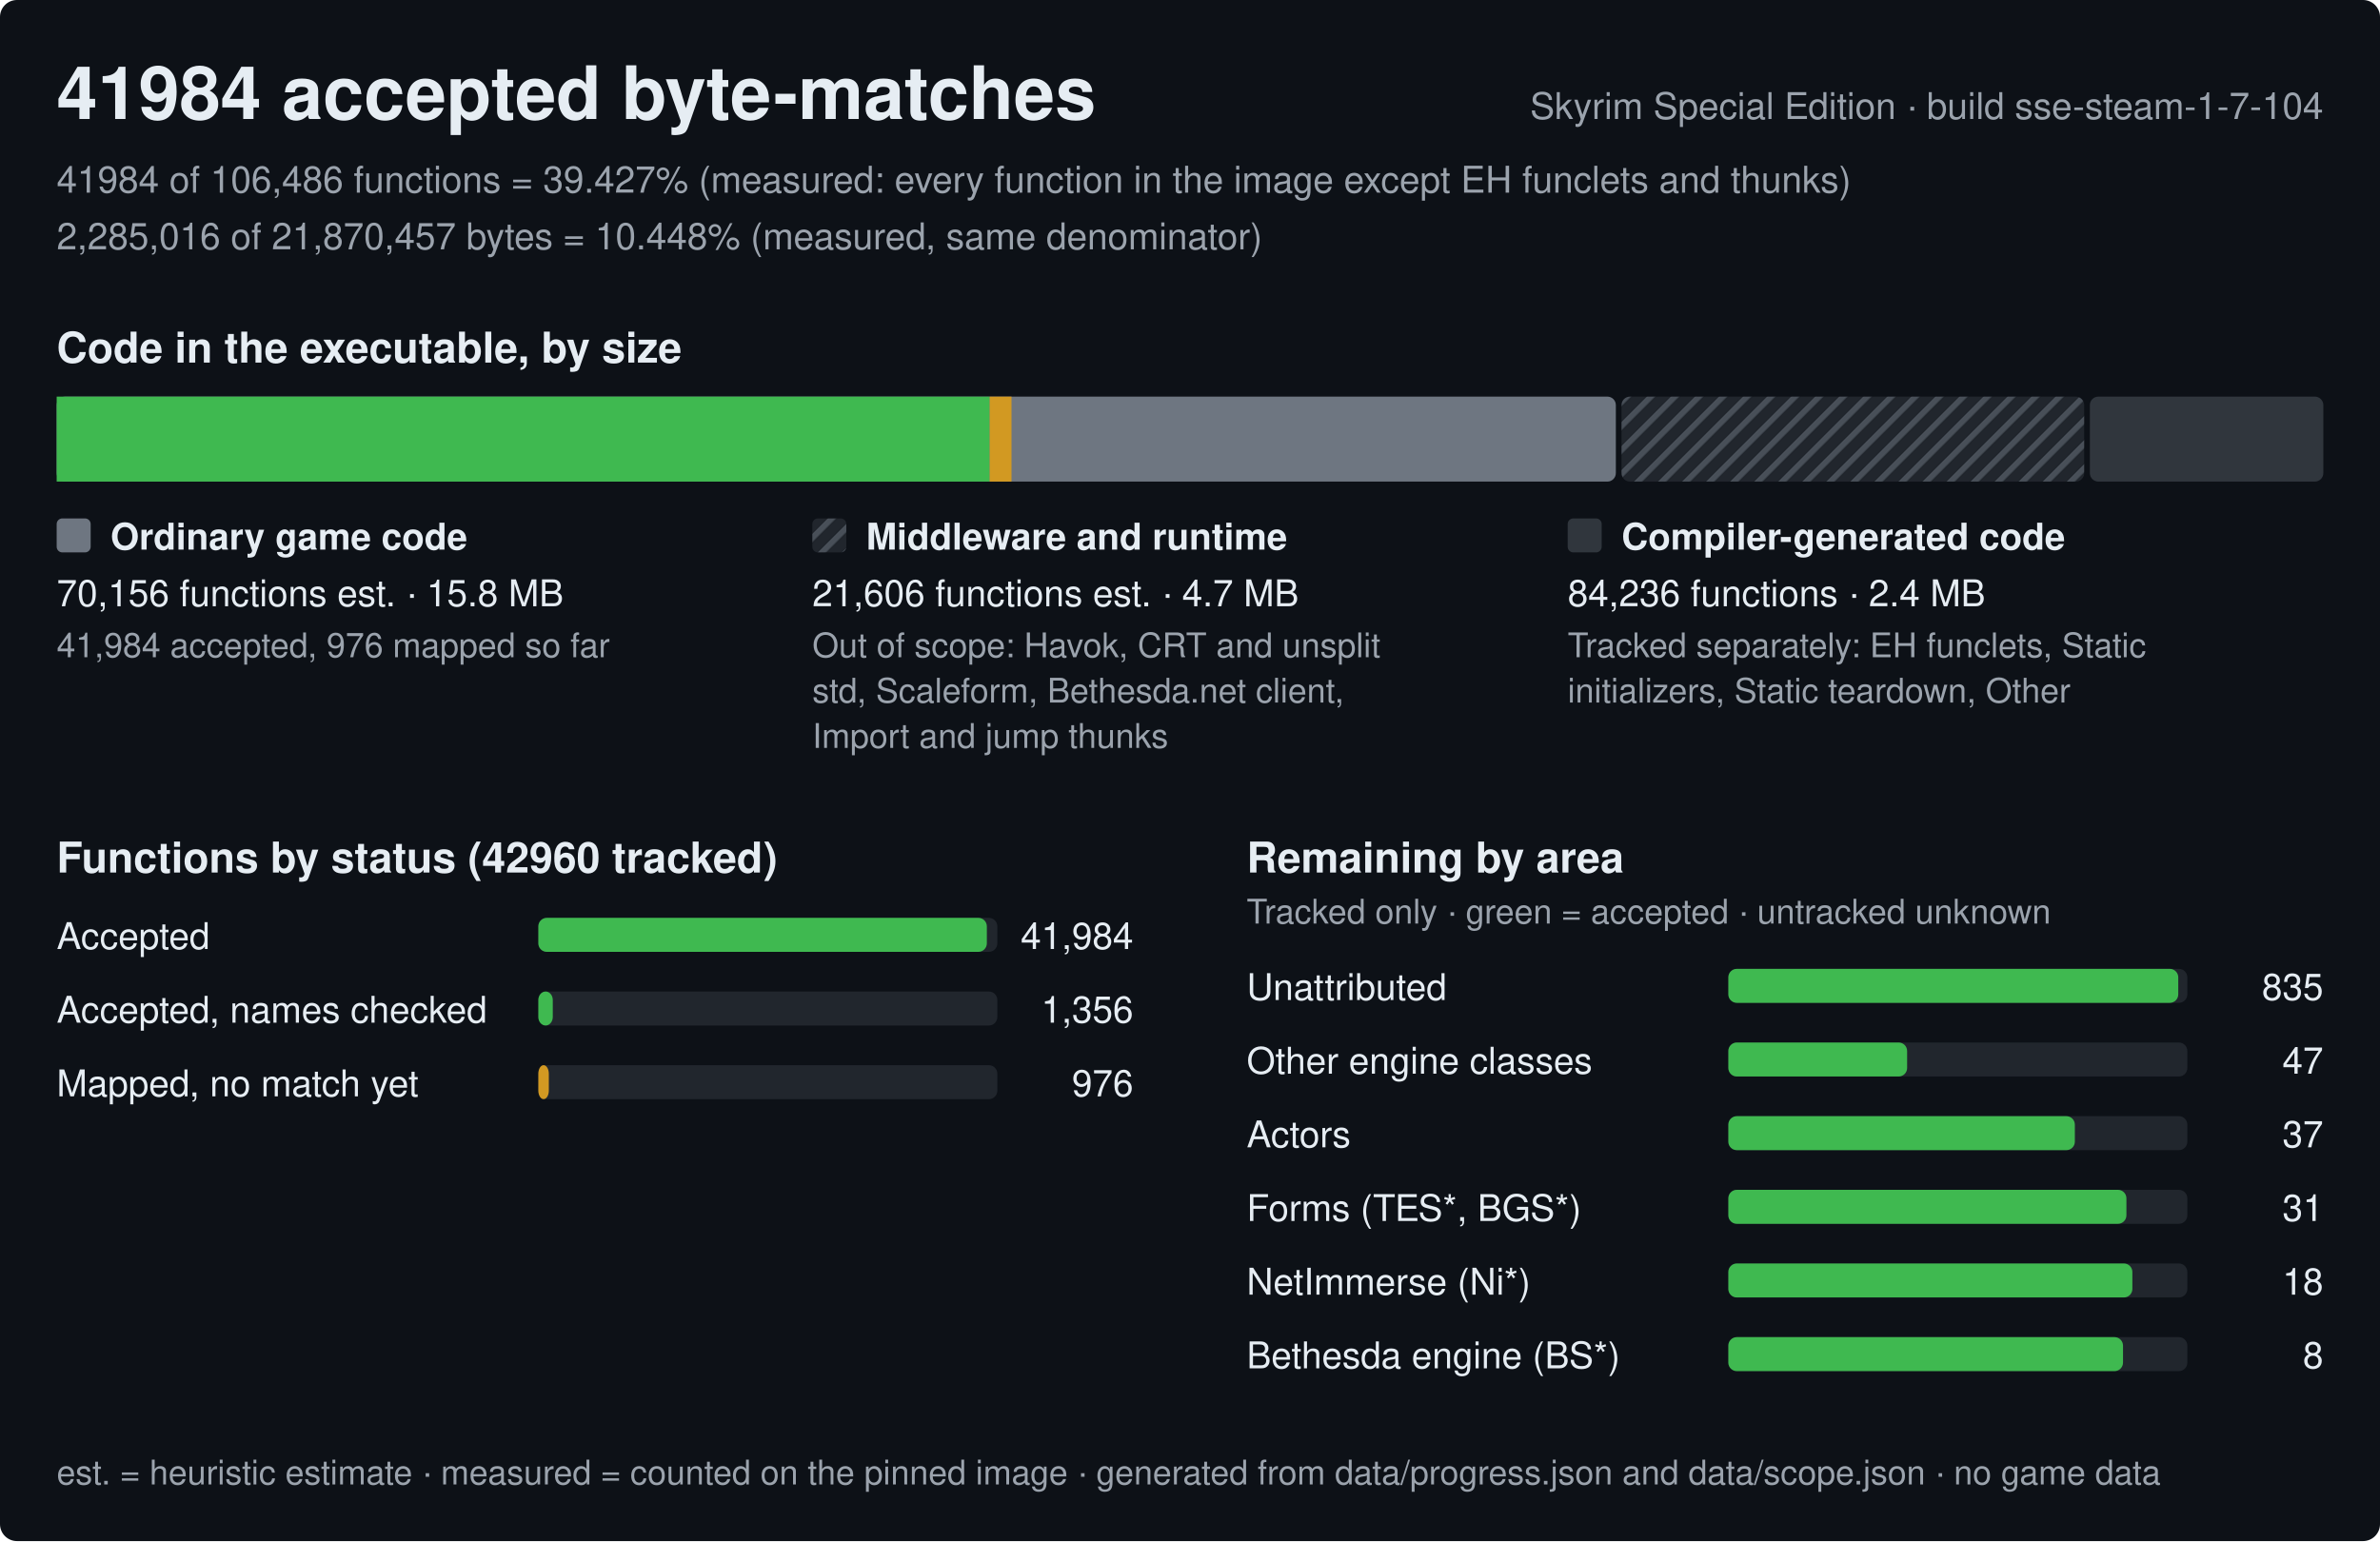
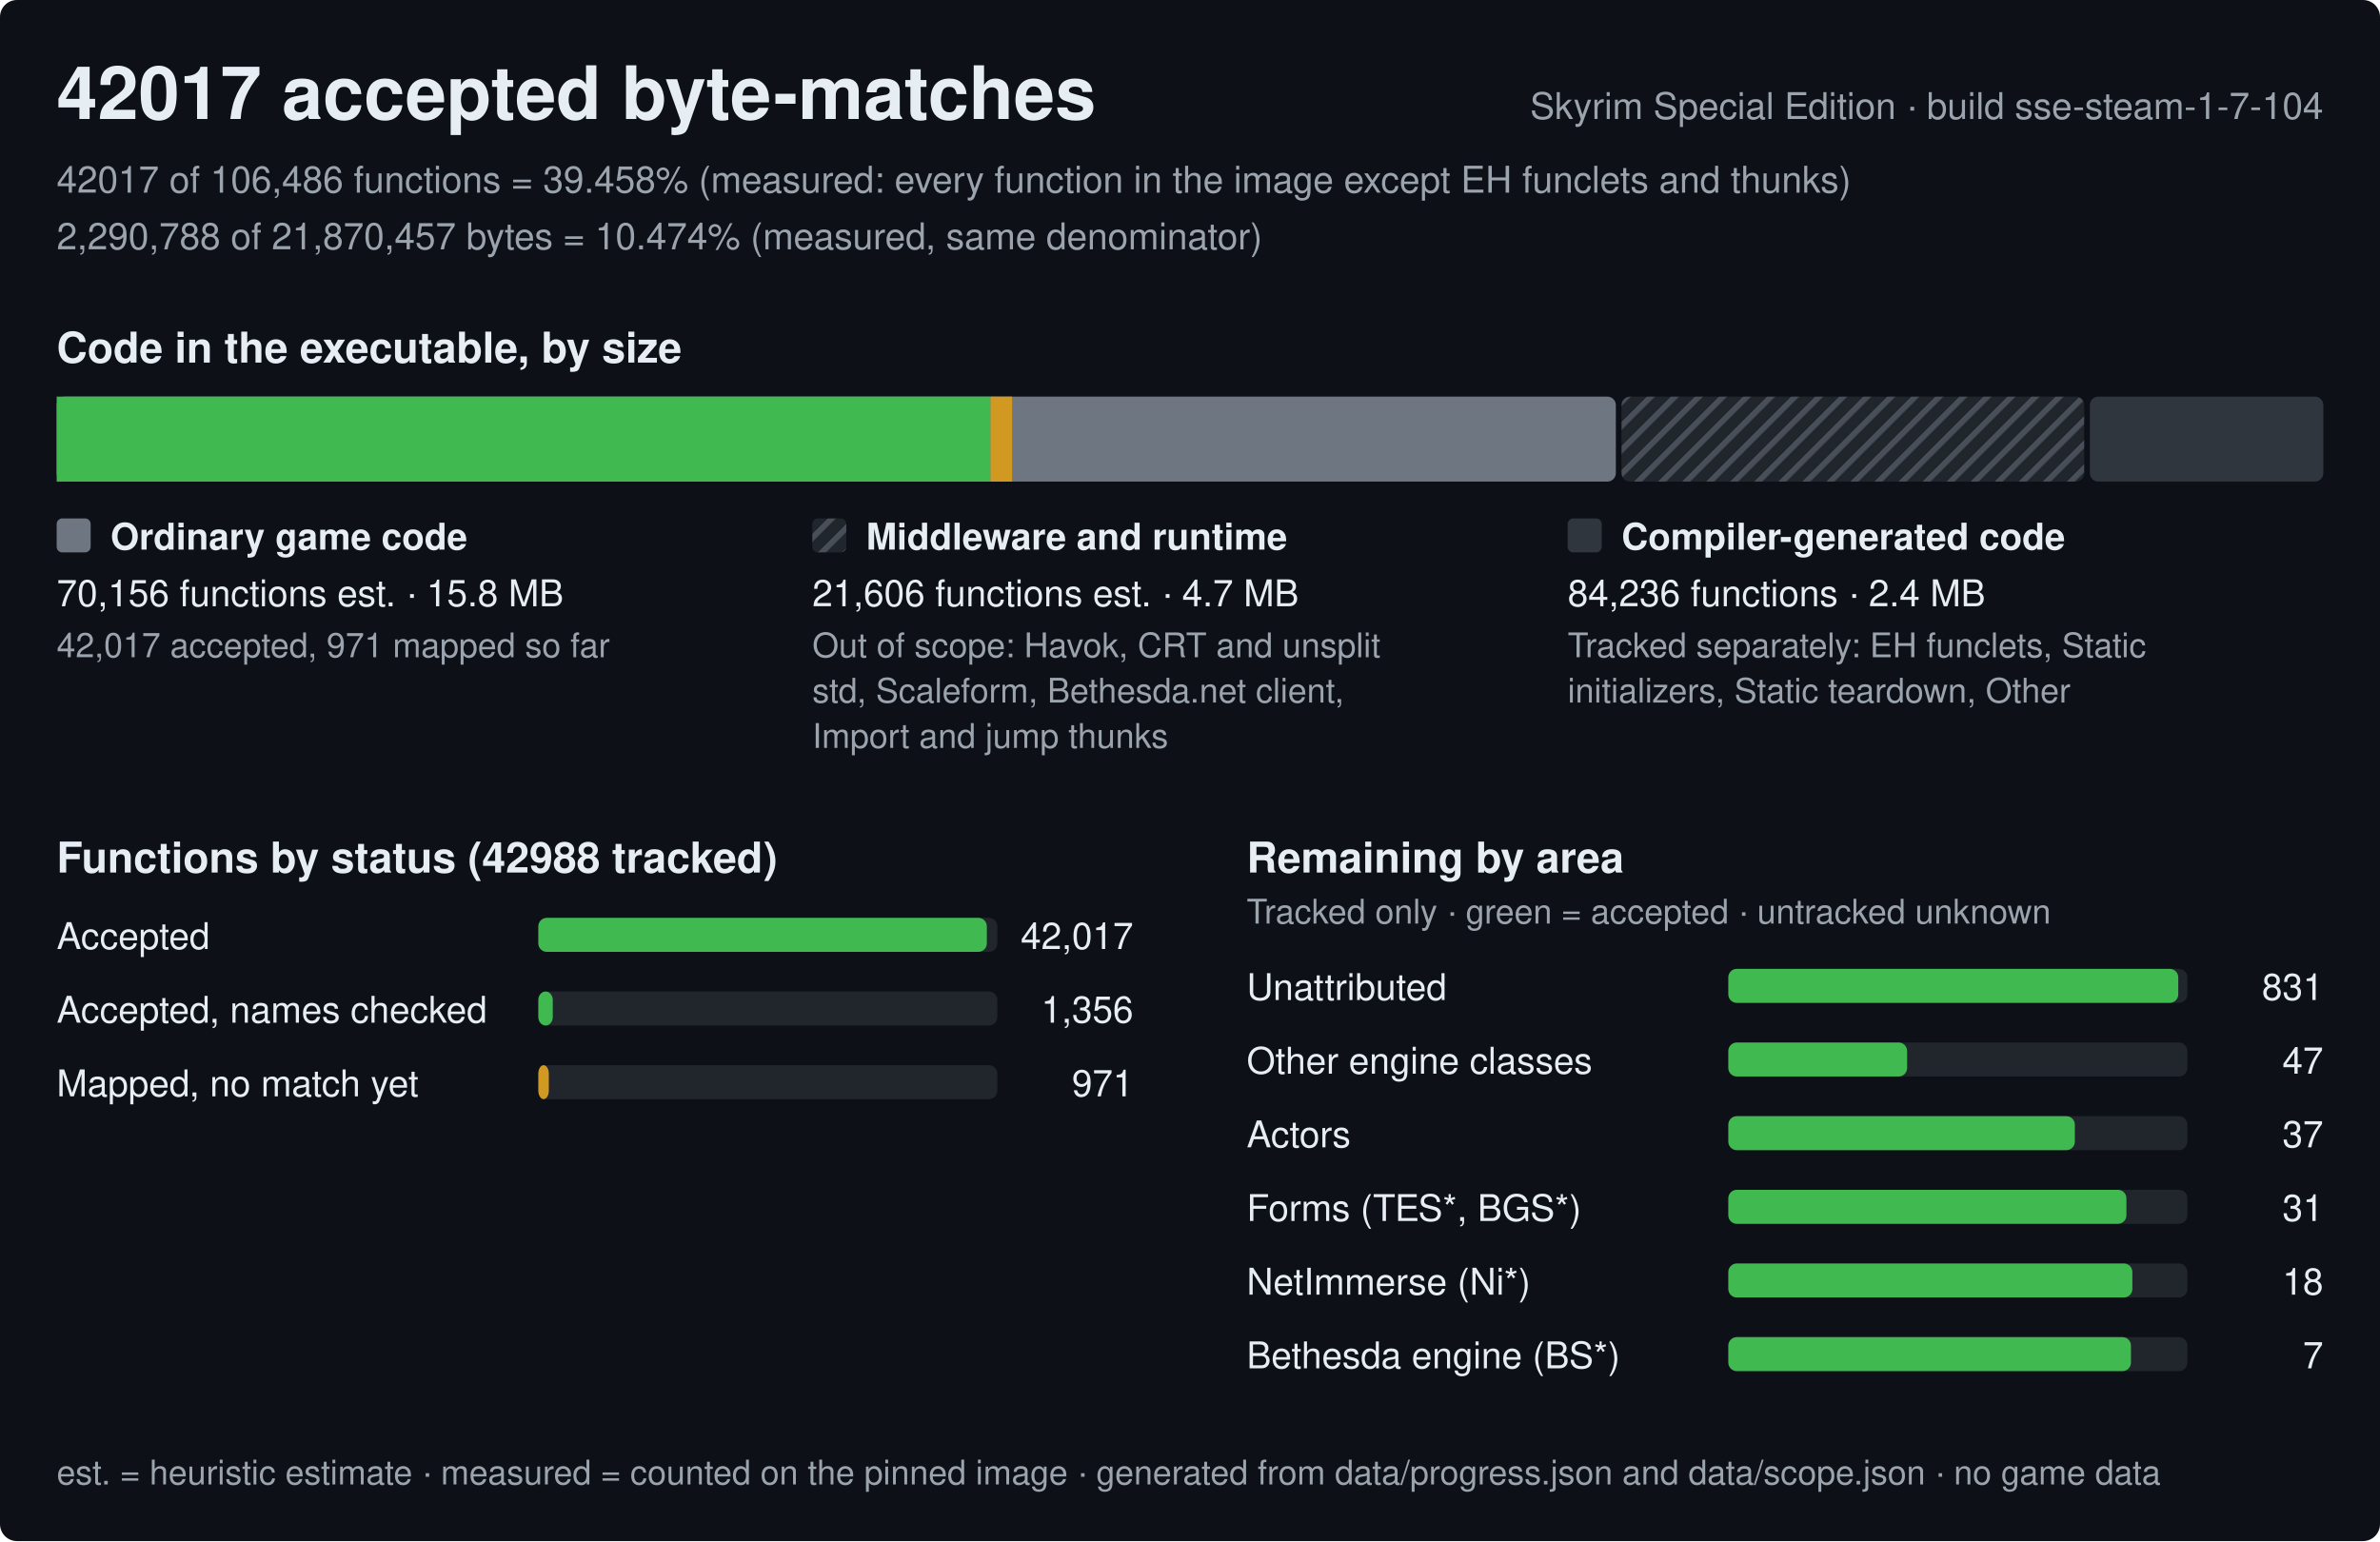
<svg xmlns="http://www.w3.org/2000/svg" width="840" height="544" viewBox="0 0 840 544" role="img" aria-label="Progress of the Skyrim Special Edition byte-matching reconstruction, build sse-steam-1-7-104">
  <style>text{font-family:-apple-system,BlinkMacSystemFont,'Segoe UI',Helvetica,Arial,sans-serif;fill:#e6edf3;white-space:pre}.h{font-size:26px;font-weight:600}.st{font-size:15px;font-weight:600}.lb{font-size:13px;font-weight:600}.bl{font-size:12px;font-weight:600;stroke:#0d1117;stroke-width:3px;paint-order:stroke;stroke-linejoin:round}.rl{font-size:13px}.fn{font-size:12px;fill:#9ba3ad}.mu{fill:#9ba3ad}</style>
  <defs>
    <pattern id="hx" width="6" height="6" patternUnits="userSpaceOnUse" patternTransform="rotate(45)">
      <rect width="6" height="6" fill="#21262d" />
      <rect width="2" height="6" fill="#484f58" />
    </pattern>
  </defs>
  <rect width="840" height="544" rx="6" fill="#0d1117" />
-   <text x="20" y="42" class="h">41984 accepted byte-matches</text>
+   <text x="20" y="42" class="h">42017 accepted byte-matches</text>
  <text x="820" y="42" class="rl mu" text-anchor="end">Skyrim Special Edition · build sse-steam-1-7-104</text>
-   <text x="20" y="68" class="rl mu">41984 of 106,486 functions = 39.427% (measured: every function in the image except EH funclets and thunks)</text>
-   <text x="20" y="88" class="rl mu">2,285,016 of 21,870,457 bytes = 10.448% (measured, same denominator)</text>
+   <text x="20" y="68" class="rl mu">42017 of 106,486 functions = 39.458% (measured: every function in the image except EH funclets and thunks)</text>
+   <text x="20" y="88" class="rl mu">2,290,788 of 21,870,457 bytes = 10.474% (measured, same denominator)</text>
  <text x="20" y="128" class="st">Code in the executable, by size</text>
  <rect x="20" y="140" width="550.3" height="30" rx="3" fill="#6e7681" />
-   <rect x="20" y="140" width="329.3" height="30" fill="#3fb950" />
-   <rect x="349.3" y="140" width="7.7" height="30" fill="#d29922" />
+   <rect x="20" y="140" width="329.6" height="30" fill="#3fb950" />
+   <rect x="349.6" y="140" width="7.6" height="30" fill="#d29922" />
  <rect x="572.3" y="140" width="163.3" height="30" rx="3" fill="url(#hx)" />
  <rect x="737.6" y="140" width="82.4" height="30" rx="3" fill="#30363d" />
  <rect x="20" y="183" width="12" height="12" rx="2" fill="#6e7681" />
  <text x="39" y="194" class="lb">Ordinary game code</text>
  <text x="20" y="214" class="rl">70,156 functions est. · 15.8 MB</text>
-   <text x="20" y="232" class="fn">41,984 accepted, 976 mapped so far</text>
+   <text x="20" y="232" class="fn">42,017 accepted, 971 mapped so far</text>
  <rect x="286.7" y="183" width="12" height="12" rx="2" fill="url(#hx)" />
  <text x="305.7" y="194" class="lb">Middleware and runtime</text>
  <text x="286.7" y="214" class="rl">21,606 functions est. · 4.7 MB</text>
  <text x="286.7" y="232" class="fn">Out of scope: Havok, CRT and unsplit</text>
  <text x="286.7" y="248" class="fn">std, Scaleform, Bethesda.net client,</text>
  <text x="286.7" y="264" class="fn">Import and jump thunks</text>
  <rect x="553.3" y="183" width="12" height="12" rx="2" fill="#30363d" />
  <text x="572.3" y="194" class="lb">Compiler-generated code</text>
  <text x="553.3" y="214" class="rl">84,236 functions · 2.4 MB</text>
  <text x="553.3" y="232" class="fn">Tracked separately: EH funclets, Static</text>
  <text x="553.3" y="248" class="fn">initializers, Static teardown, Other</text>
-   <text x="20" y="308" class="st">Functions by status (42960 tracked)</text>
+   <text x="20" y="308" class="st">Functions by status (42988 tracked)</text>
  <text x="20" y="335" class="rl">Accepted</text>
  <rect x="190" y="324" width="162.0" height="12" rx="3" fill="#21262d" />
  <rect x="190" y="324" width="158.3" height="12" rx="3" fill="#3fb950" />
-   <text x="400.0" y="335" class="rl" text-anchor="end">41,984</text>
+   <text x="400.0" y="335" class="rl" text-anchor="end">42,017</text>
  <text x="20" y="361" class="rl">Accepted, names checked</text>
  <rect x="190" y="350" width="162.0" height="12" rx="3" fill="#21262d" />
  <rect x="190" y="350" width="5.1" height="12" rx="3" fill="#3fb950" />
  <text x="400.0" y="361" class="rl" text-anchor="end">1,356</text>
  <text x="20" y="387" class="rl">Mapped, no match yet</text>
  <rect x="190" y="376" width="162.0" height="12" rx="3" fill="#21262d" />
  <rect x="190" y="376" width="3.7" height="12" rx="3" fill="#d29922" />
-   <text x="400.0" y="387" class="rl" text-anchor="end">976</text>
+   <text x="400.0" y="387" class="rl" text-anchor="end">971</text>
  <text x="440.0" y="308" class="st">Remaining by area</text>
  <text x="440.0" y="326" class="fn">Tracked only · green = accepted · untracked unknown</text>
  <text x="440.0" y="353" class="rl">Unattributed</text>
  <rect x="610.0" y="342" width="162.0" height="12" rx="3" fill="#21262d" />
  <rect x="610.0" y="342" width="158.8" height="12" rx="3" fill="#3fb950" />
-   <text x="820.0" y="353" class="rl" text-anchor="end">835</text>
+   <text x="820.0" y="353" class="rl" text-anchor="end">831</text>
  <text x="440.0" y="379" class="rl">Other engine classes</text>
  <rect x="610.0" y="368" width="162.0" height="12" rx="3" fill="#21262d" />
  <rect x="610.0" y="368" width="63.1" height="12" rx="3" fill="#3fb950" />
  <text x="820.0" y="379" class="rl" text-anchor="end">47</text>
  <text x="440.0" y="405" class="rl">Actors</text>
  <rect x="610.0" y="394" width="162.0" height="12" rx="3" fill="#21262d" />
  <rect x="610.0" y="394" width="122.3" height="12" rx="3" fill="#3fb950" />
  <text x="820.0" y="405" class="rl" text-anchor="end">37</text>
  <text x="440.0" y="431" class="rl">Forms (TES*, BGS*)</text>
  <rect x="610.0" y="420" width="162.0" height="12" rx="3" fill="#21262d" />
  <rect x="610.0" y="420" width="140.5" height="12" rx="3" fill="#3fb950" />
  <text x="820.0" y="431" class="rl" text-anchor="end">31</text>
  <text x="440.0" y="457" class="rl">NetImmerse (Ni*)</text>
  <rect x="610.0" y="446" width="162.0" height="12" rx="3" fill="#21262d" />
  <rect x="610.0" y="446" width="142.6" height="12" rx="3" fill="#3fb950" />
  <text x="820.0" y="457" class="rl" text-anchor="end">18</text>
  <text x="440.0" y="483" class="rl">Bethesda engine (BS*)</text>
  <rect x="610.0" y="472" width="162.0" height="12" rx="3" fill="#21262d" />
-   <rect x="610.0" y="472" width="139.3" height="12" rx="3" fill="#3fb950" />
-   <text x="820.0" y="483" class="rl" text-anchor="end">8</text>
+   <rect x="610.0" y="472" width="142.1" height="12" rx="3" fill="#3fb950" />
+   <text x="820.0" y="483" class="rl" text-anchor="end">7</text>
  <text x="20" y="524" class="fn">est. = heuristic estimate · measured = counted on the pinned image · generated from data/progress.json and data/scope.json · no game data</text>
</svg>
